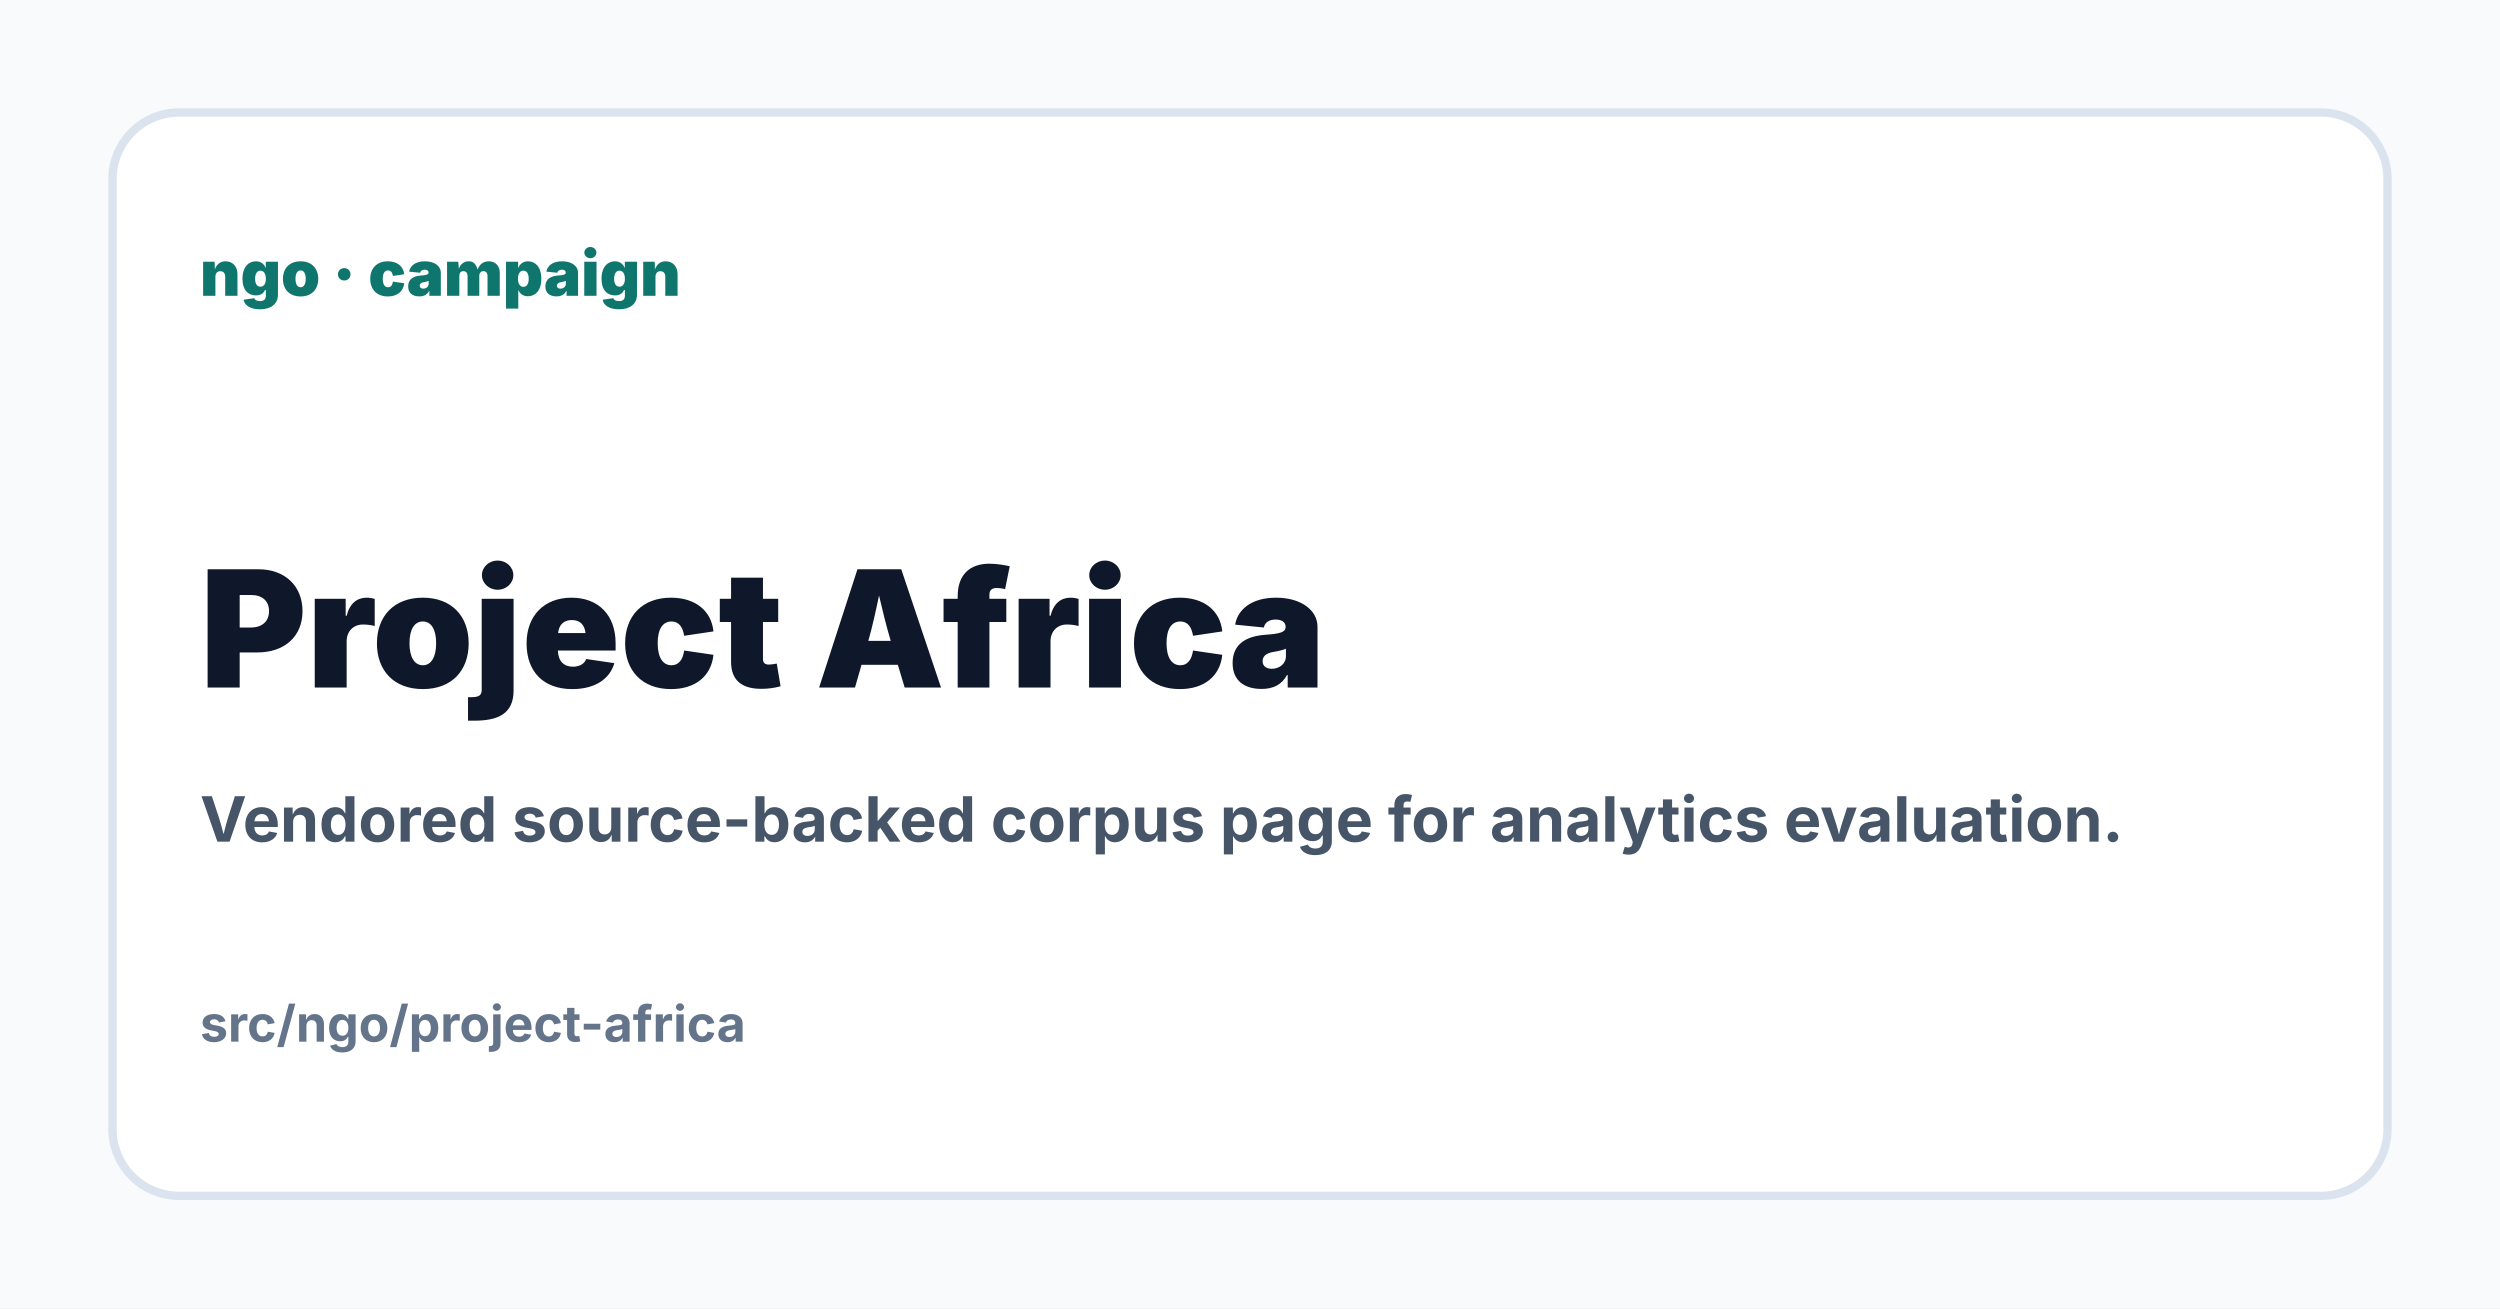
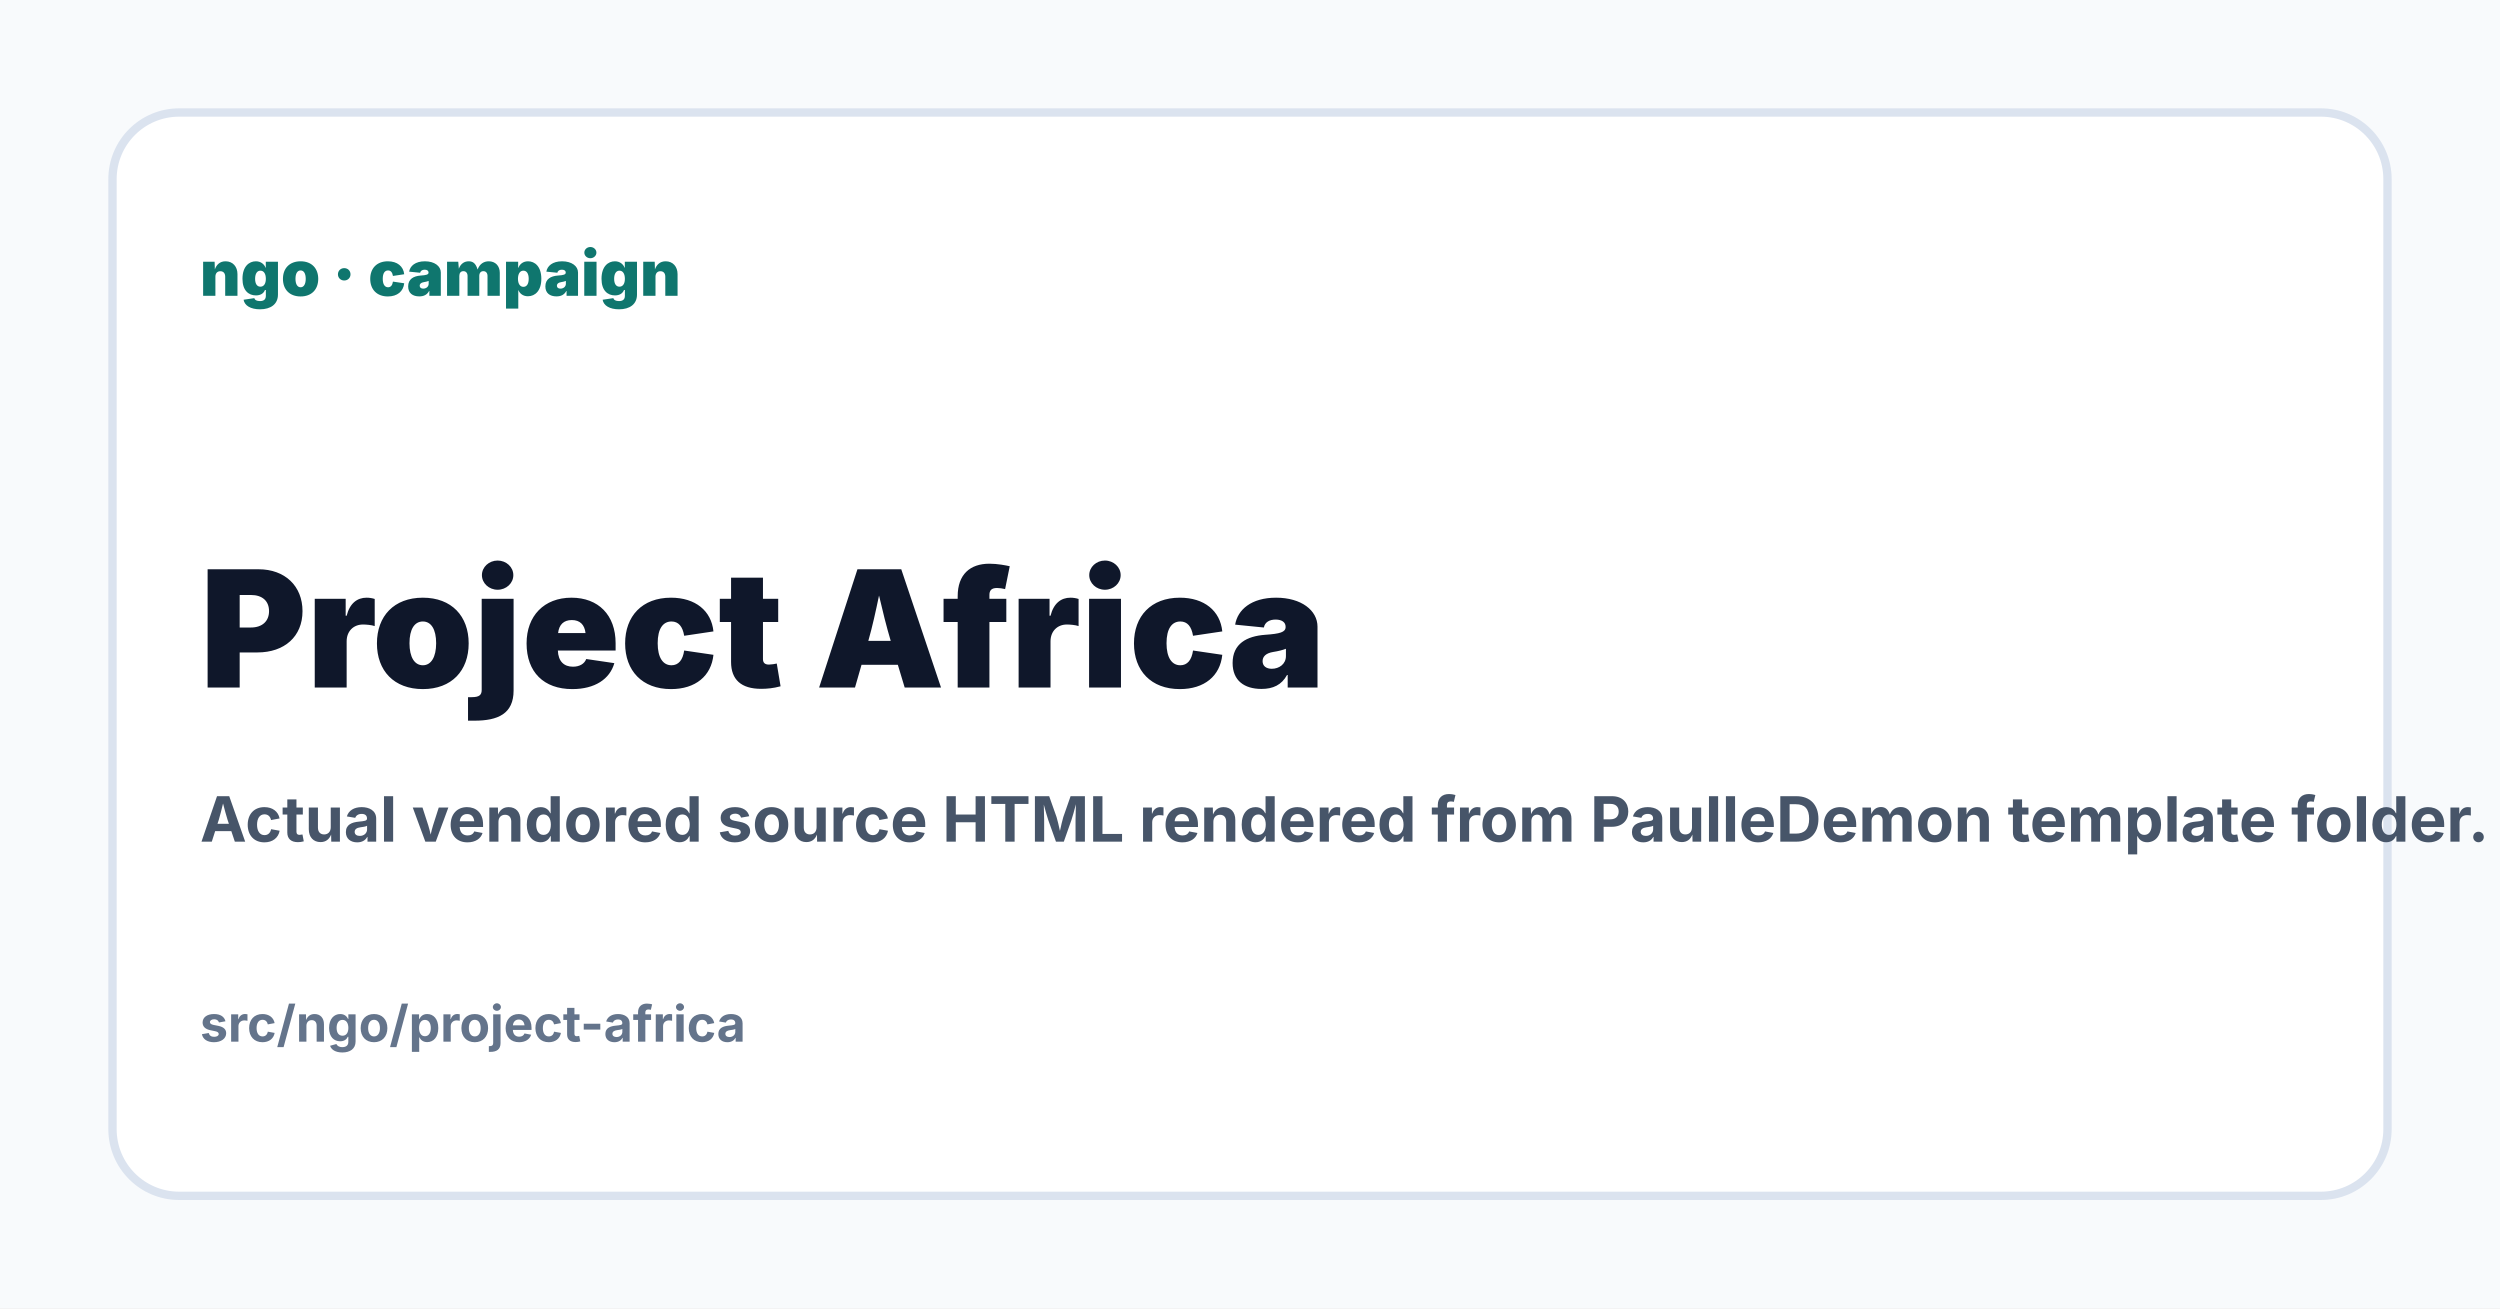
<svg xmlns="http://www.w3.org/2000/svg" width="1200" height="628" viewBox="0 0 1200 628" role="img" aria-label="Project Africa preview">
  <rect width="1200" height="628" fill="#f8fafc" />
  <rect x="54" y="54" width="1092" height="520" rx="32" fill="#ffffff" stroke="#dbe3ef" stroke-width="4" />
  <text x="96" y="142" fill="#0f766e" font-family="Inter, Arial, sans-serif" font-size="30" font-weight="850">ngo · campaign</text>
  <text x="96" y="330" fill="#0f172a" font-family="Inter, Arial, sans-serif" font-size="78" font-weight="900">Project Africa</text>
-   <text x="96" y="404" fill="#475569" font-family="Inter, Arial, sans-serif" font-size="30" font-weight="650">Vendored source-backed corpus page for analytics evaluation.</text>
+   <text x="96" y="404" fill="#475569" font-family="Inter, Arial, sans-serif" font-size="30" font-weight="650">Actual vendored source HTML rendered from PaulleDemon template folder.</text>
  <text x="96" y="500" fill="#64748b" font-family="Inter, Arial, sans-serif" font-size="24" font-weight="650">src/ngo/project-africa</text>
</svg>
